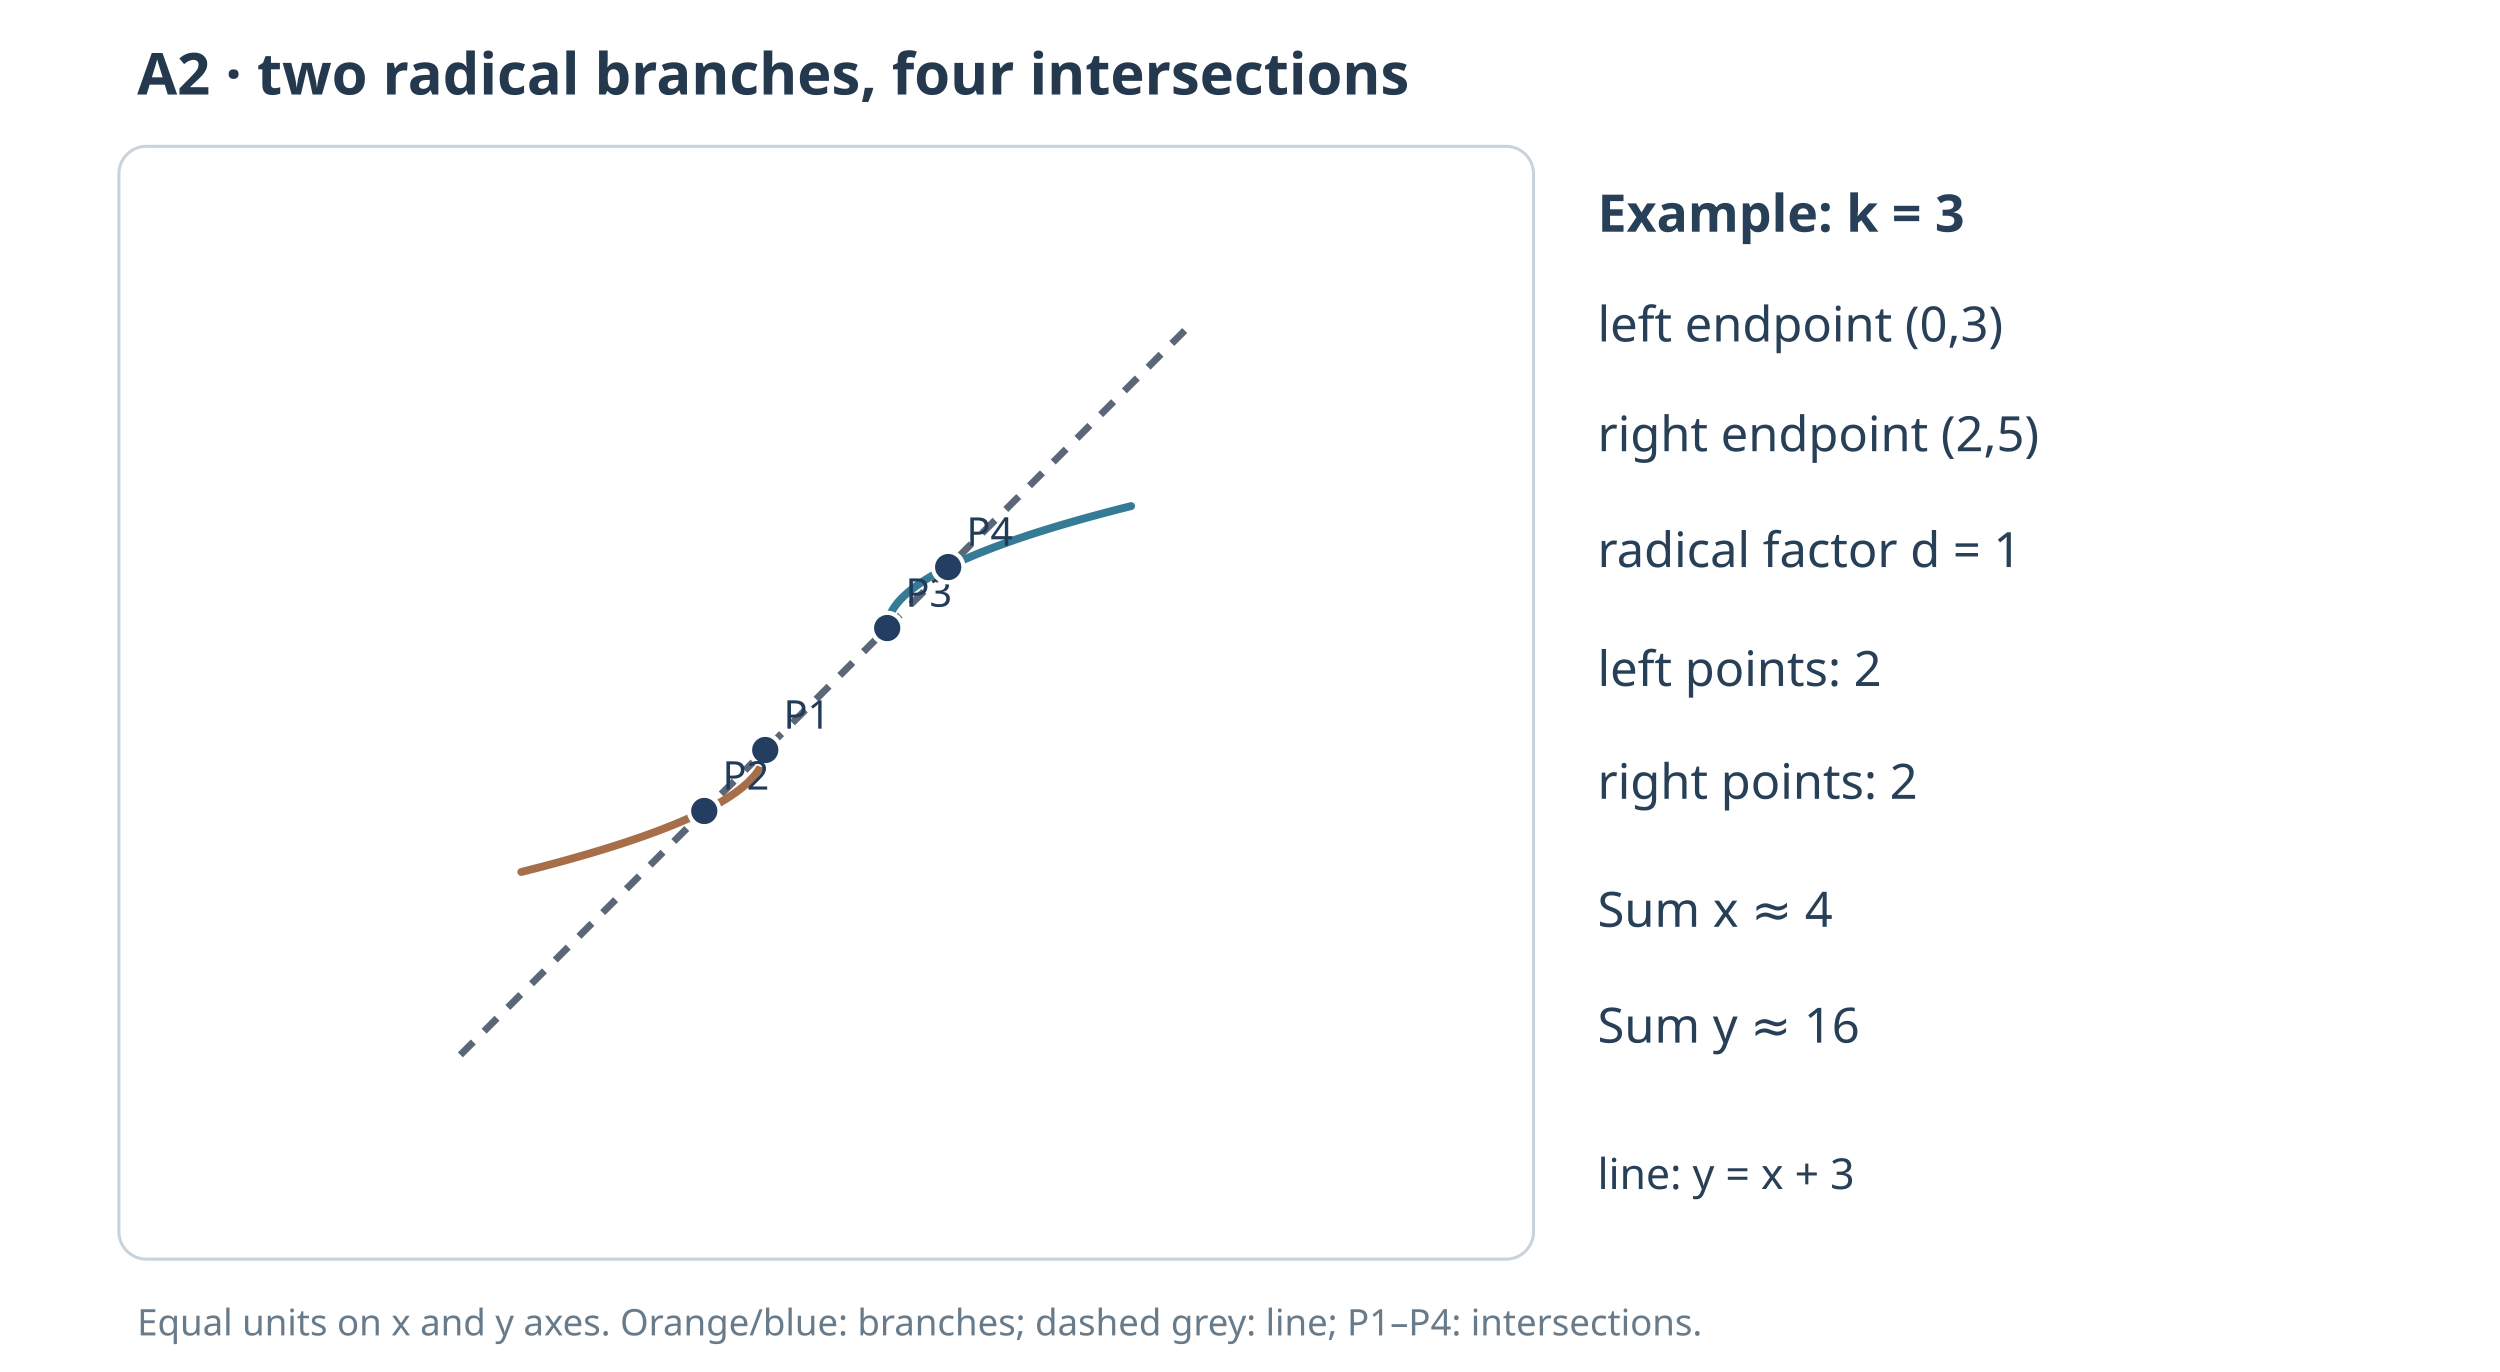
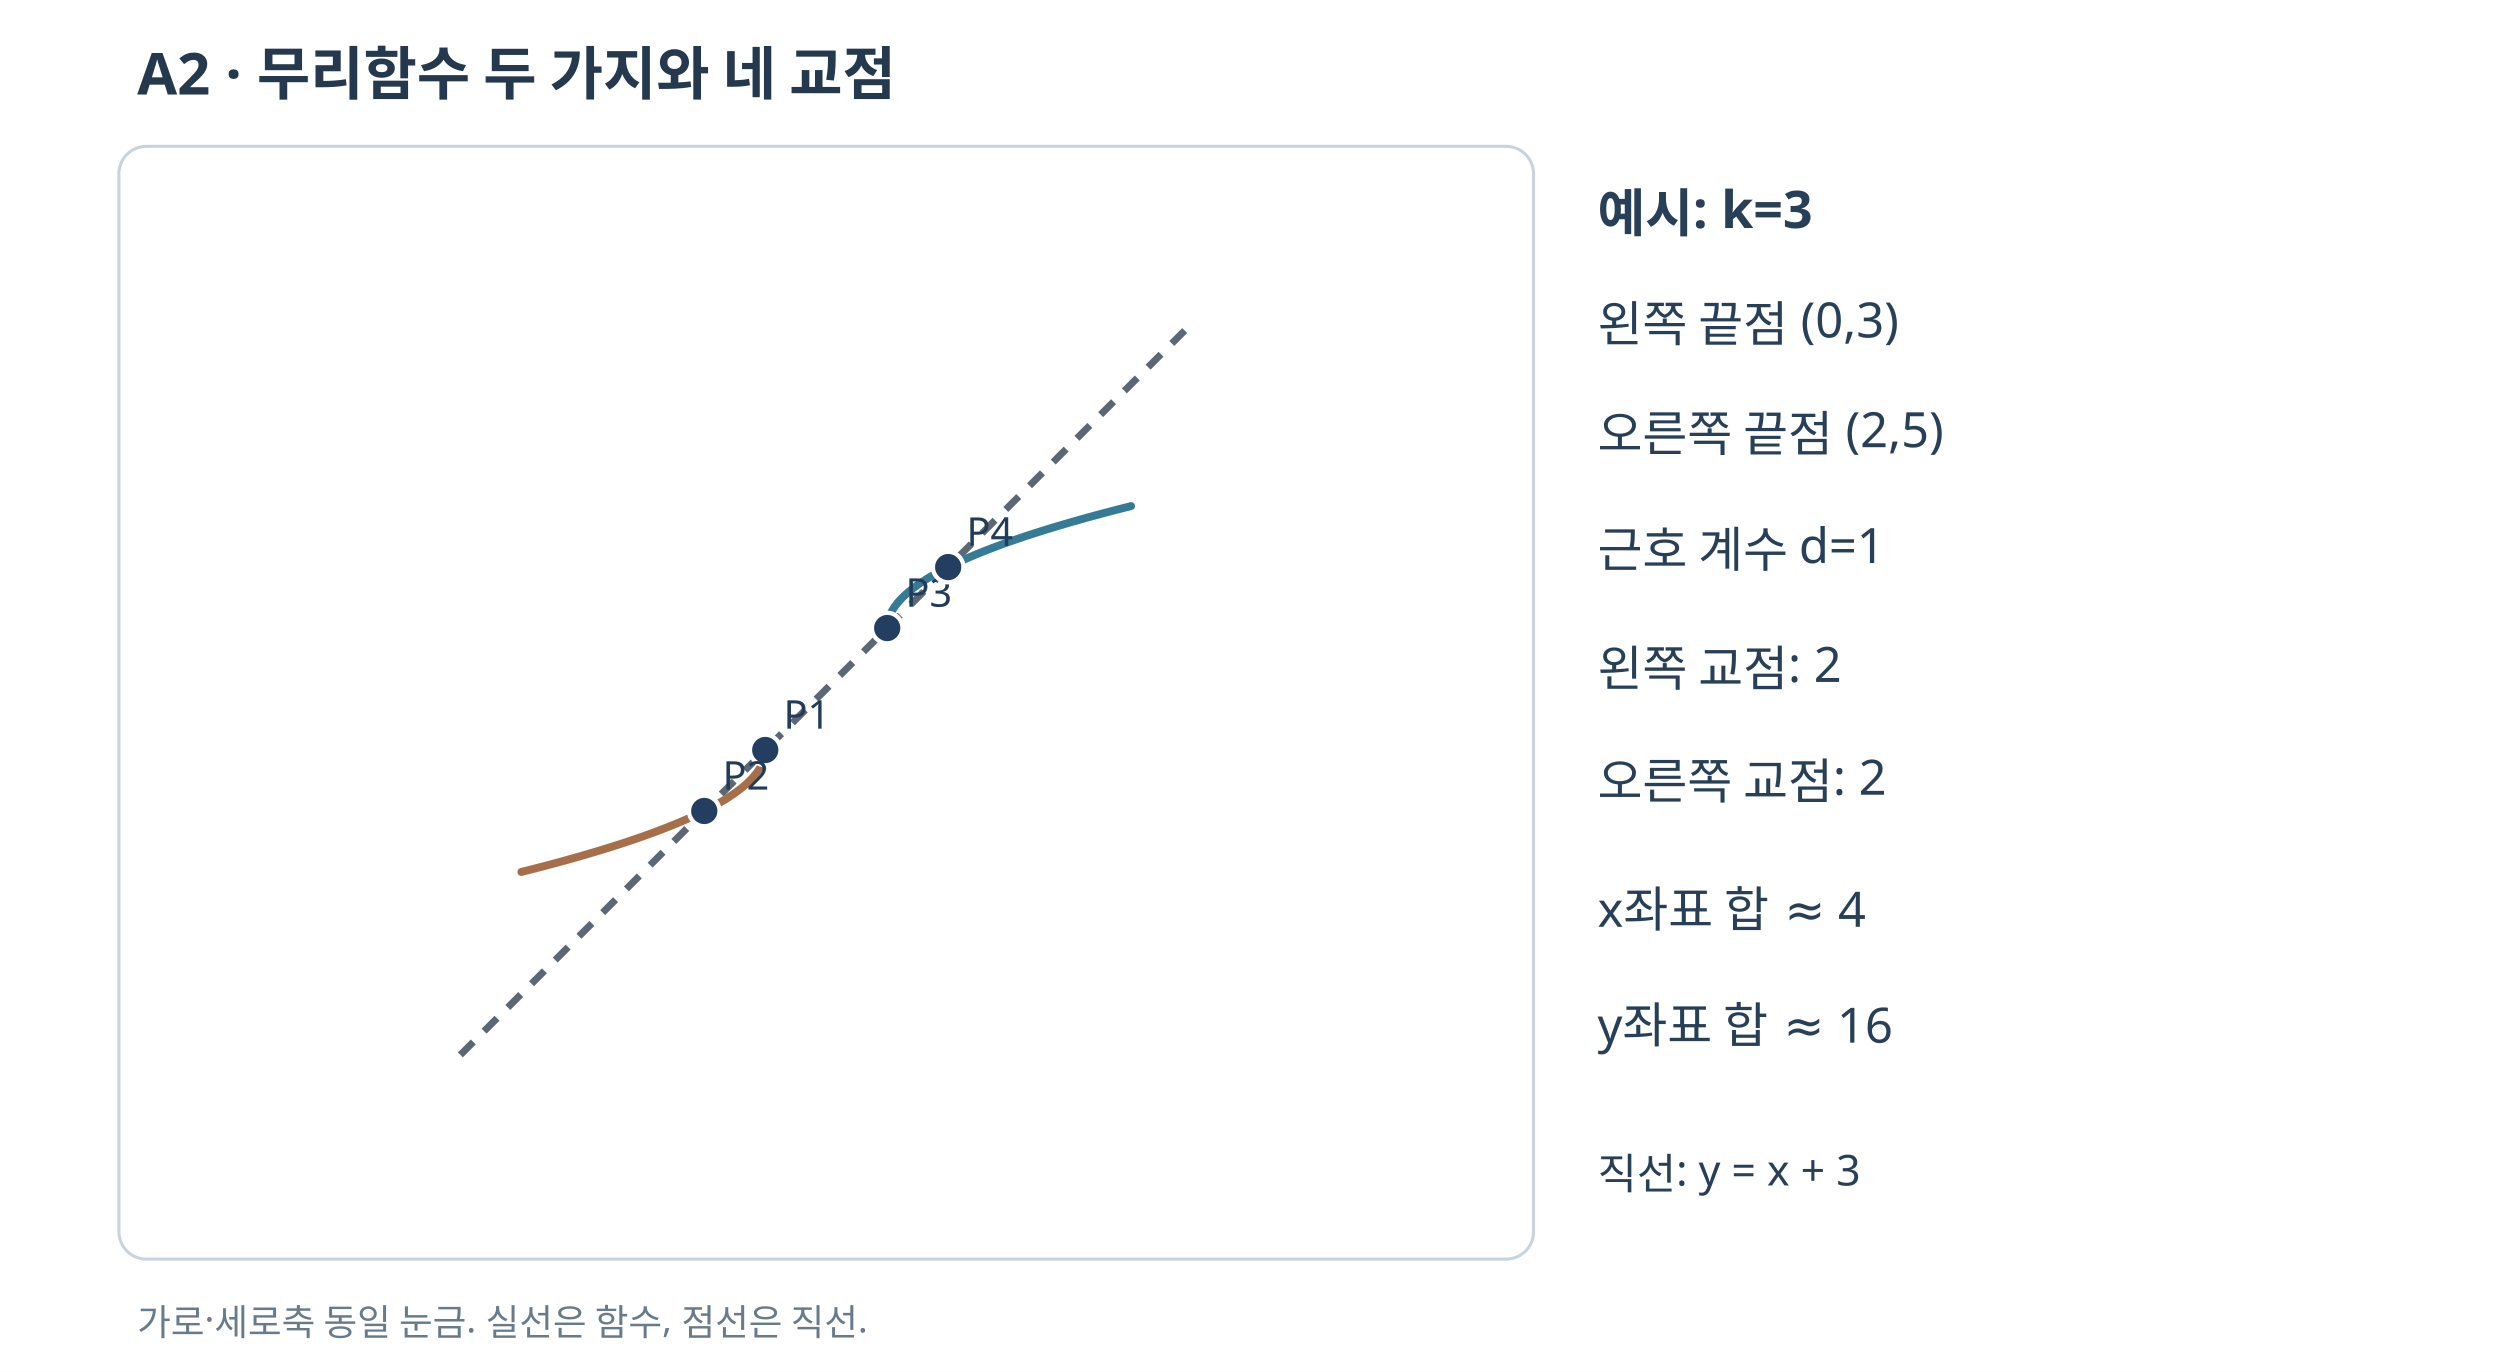
<svg xmlns="http://www.w3.org/2000/svg" width="820" height="450" viewBox="0 0 820 450" role="img">
  <rect width="820" height="450" fill="#FFFFFF" />
-   <text x="45" y="31" font-family="sans-serif" font-size="19" font-weight="bold" fill="#24394e">A2 · two radical branches, four intersections</text>
+   <text x="45" y="31" font-family="sans-serif" font-size="19" font-weight="bold" fill="#24394e">A2 · 무리함수 두 가지와 네 교점</text>
  <rect x="39" y="48" width="464" height="365" rx="9" fill="#fff" stroke="#c7d3dd" />
  <defs>
    <clipPath id="plot">
      <rect x="46" y="55" width="448" height="351" />
    </clipPath>
  </defs>
  <g clip-path="url(#plot)">
    <line x1="151" y1="346" x2="391" y2="106" stroke="#5b6676" stroke-width="2.3" stroke-dasharray="6 5" />
    <polyline points="251,246 251,246.29 250.98,246.57 250.96,246.86 250.93,247.14 250.9,247.43 250.85,247.71 250.8,248 250.74,248.29 250.67,248.57 250.59,248.86 250.51,249.14 250.41,249.43 250.31,249.71 250.2,250 250.08,250.29 249.96,250.57 249.82,250.86 249.68,251.14 249.53,251.43 249.37,251.71 249.2,252 249.02,252.29 248.84,252.57 248.65,252.86 248.45,253.14 248.24,253.43 248.02,253.71 247.8,254 247.57,254.29 247.33,254.57 247.08,254.86 246.82,255.14 246.56,255.43 246.28,255.71 246,256 245.71,256.29 245.41,256.57 245.11,256.86 244.79,257.14 244.47,257.43 244.14,257.71 243.8,258 243.45,258.29 243.1,258.57 242.73,258.86 242.36,259.14 241.98,259.43 241.6,259.71 241.2,260 240.8,260.29 240.38,260.57 239.96,260.86 239.53,261.14 239.1,261.43 238.65,261.71 238.2,262 237.74,262.29 237.27,262.57 236.79,262.86 236.31,263.14 235.81,263.43 235.31,263.71 234.8,264 234.28,264.29 233.76,264.57 233.22,264.86 232.68,265.14 232.13,265.43 231.57,265.71 231,266 230.42,266.29 229.84,266.57 229.25,266.86 228.65,267.14 228.04,267.43 227.42,267.71 226.8,268 226.17,268.29 225.53,268.57 224.88,268.86 224.22,269.14 223.56,269.43 222.88,269.71 222.2,270 221.51,270.29 220.81,270.57 220.11,270.86 219.39,271.14 218.67,271.43 217.94,271.71 217.2,272 216.45,272.29 215.7,272.57 214.93,272.86 214.16,273.14 213.38,273.43 212.6,273.71 211.8,274 211,274.29 210.18,274.57 209.36,274.86 208.53,275.14 207.7,275.43 206.85,275.71 206,276 205.14,276.29 204.27,276.57 203.39,276.86 202.51,277.14 201.61,277.43 200.71,277.71 199.8,278 198.88,278.29 197.96,278.57 197.02,278.86 196.08,279.14 195.13,279.43 194.17,279.71 193.2,280 192.22,280.29 191.24,280.57 190.25,280.86 189.25,281.14 188.24,281.43 187.22,281.71 186.2,282 185.17,282.29 184.13,282.57 183.08,282.86 182.02,283.14 180.96,283.43 179.88,283.71 178.8,284 177.71,284.29 176.61,284.57 175.51,284.86 174.39,285.14 173.27,285.43 172.14,285.71 171,286" fill="none" stroke="#a66f49" stroke-width="2.6" stroke-linecap="round" stroke-linejoin="round" />
    <polyline points="291,206 291,205.71 291.02,205.43 291.04,205.14 291.07,204.86 291.1,204.57 291.15,204.29 291.2,204 291.26,203.71 291.33,203.43 291.41,203.14 291.49,202.86 291.59,202.57 291.69,202.29 291.8,202 291.92,201.71 292.04,201.43 292.18,201.14 292.32,200.86 292.47,200.57 292.63,200.29 292.8,200 292.98,199.71 293.16,199.43 293.35,199.14 293.55,198.86 293.76,198.57 293.98,198.29 294.2,198 294.43,197.71 294.67,197.43 294.92,197.14 295.18,196.86 295.44,196.57 295.72,196.29 296,196 296.29,195.71 296.59,195.43 296.89,195.14 297.21,194.86 297.53,194.57 297.86,194.29 298.2,194 298.55,193.71 298.9,193.43 299.27,193.14 299.64,192.86 300.02,192.57 300.4,192.29 300.8,192 301.2,191.71 301.62,191.43 302.04,191.14 302.47,190.86 302.9,190.57 303.35,190.29 303.8,190 304.26,189.71 304.73,189.43 305.21,189.14 305.69,188.86 306.19,188.57 306.69,188.29 307.2,188 307.72,187.71 308.24,187.43 308.78,187.14 309.32,186.86 309.87,186.57 310.43,186.29 311,186 311.58,185.71 312.16,185.43 312.75,185.14 313.35,184.86 313.96,184.57 314.58,184.29 315.2,184 315.83,183.71 316.47,183.43 317.12,183.14 317.78,182.86 318.44,182.57 319.12,182.29 319.8,182 320.49,181.71 321.19,181.43 321.89,181.14 322.61,180.86 323.33,180.57 324.06,180.29 324.8,180 325.55,179.71 326.3,179.43 327.07,179.14 327.84,178.86 328.62,178.57 329.4,178.29 330.2,178 331,177.71 331.82,177.43 332.64,177.14 333.47,176.86 334.3,176.57 335.15,176.29 336,176 336.86,175.71 337.73,175.43 338.61,175.14 339.49,174.86 340.39,174.57 341.29,174.29 342.2,174 343.12,173.71 344.04,173.43 344.98,173.14 345.92,172.86 346.87,172.57 347.83,172.29 348.8,172 349.78,171.71 350.76,171.43 351.75,171.14 352.75,170.86 353.76,170.57 354.78,170.29 355.8,170 356.83,169.71 357.87,169.43 358.92,169.14 359.98,168.86 361.04,168.57 362.12,168.29 363.2,168 364.29,167.71 365.39,167.43 366.49,167.14 367.61,166.86 368.73,166.57 369.86,166.29 371,166" fill="none" stroke="#367b95" stroke-width="2.6" stroke-linecap="round" stroke-linejoin="round" />
    <circle cx="251" cy="246" r="3.5" fill="#f6f6f6" stroke="#445e72" stroke-width="1.5" />
    <circle cx="291" cy="206" r="3.5" fill="#f6f6f6" stroke="#445e72" stroke-width="1.5" />
    <circle cx="251" cy="246" r="5" fill="#233e60" stroke="white" stroke-width="1.4" />
    <text x="257" y="239" font-family="sans-serif" font-size="13" fill="#203c59">P1</text>
    <circle cx="231" cy="266" r="5" fill="#233e60" stroke="white" stroke-width="1.4" />
    <text x="237" y="259" font-family="sans-serif" font-size="13" fill="#203c59">P2</text>
    <circle cx="291" cy="206" r="5" fill="#233e60" stroke="white" stroke-width="1.4" />
    <text x="297" y="199" font-family="sans-serif" font-size="13" fill="#203c59">P3</text>
    <circle cx="311" cy="186" r="5" fill="#233e60" stroke="white" stroke-width="1.4" />
    <text x="317" y="179" font-family="sans-serif" font-size="13" fill="#203c59">P4</text>
  </g>
  <g font-family="sans-serif" fill="#284057">
-     <text x="524" y="76" font-size="17" font-weight="bold">Example: k = 3</text>
-     <text x="524" y="112" font-size="16">left endpoint (0,3)</text>
-     <text x="524" y="148" font-size="16">right endpoint (2,5)</text>
-     <text x="524" y="186" font-size="16">radical factor d = 1</text>
-     <text x="524" y="225" font-size="16">left points: 2</text>
-     <text x="524" y="262" font-size="16">right points: 2</text>
-     <text x="524" y="304" font-size="16">Sum x ≈ 4</text>
-     <text x="524" y="342" font-size="16">Sum y ≈ 16</text>
-     <text x="524" y="390" font-size="14">line: y = x + 3</text>
+     <text x="524" y="76" font-size="17" font-weight="bold">예시: k=3</text>
+     <text x="524" y="112" font-size="16">왼쪽 끝점 (0,3)</text>
+     <text x="524" y="148" font-size="16">오른쪽 끝점 (2,5)</text>
+     <text x="524" y="186" font-size="16">근호 계수 d=1</text>
+     <text x="524" y="225" font-size="16">왼쪽 교점: 2</text>
+     <text x="524" y="262" font-size="16">오른쪽 교점: 2</text>
+     <text x="524" y="304" font-size="16">x좌표 합 ≈ 4</text>
+     <text x="524" y="342" font-size="16">y좌표 합 ≈ 16</text>
+     <text x="524" y="390" font-size="14">직선: y = x + 3</text>
  </g>
-   <text x="45" y="438" font-family="sans-serif" font-size="12" fill="#687b8b">Equal units on x and y axes. Orange/blue: branches; dashed grey: line; P1–P4: intersections.</text>
+   <text x="45" y="438" font-family="sans-serif" font-size="12" fill="#687b8b">가로·세로축 동일 눈금. 실선은 함수, 점선은 직선.</text>
</svg>
